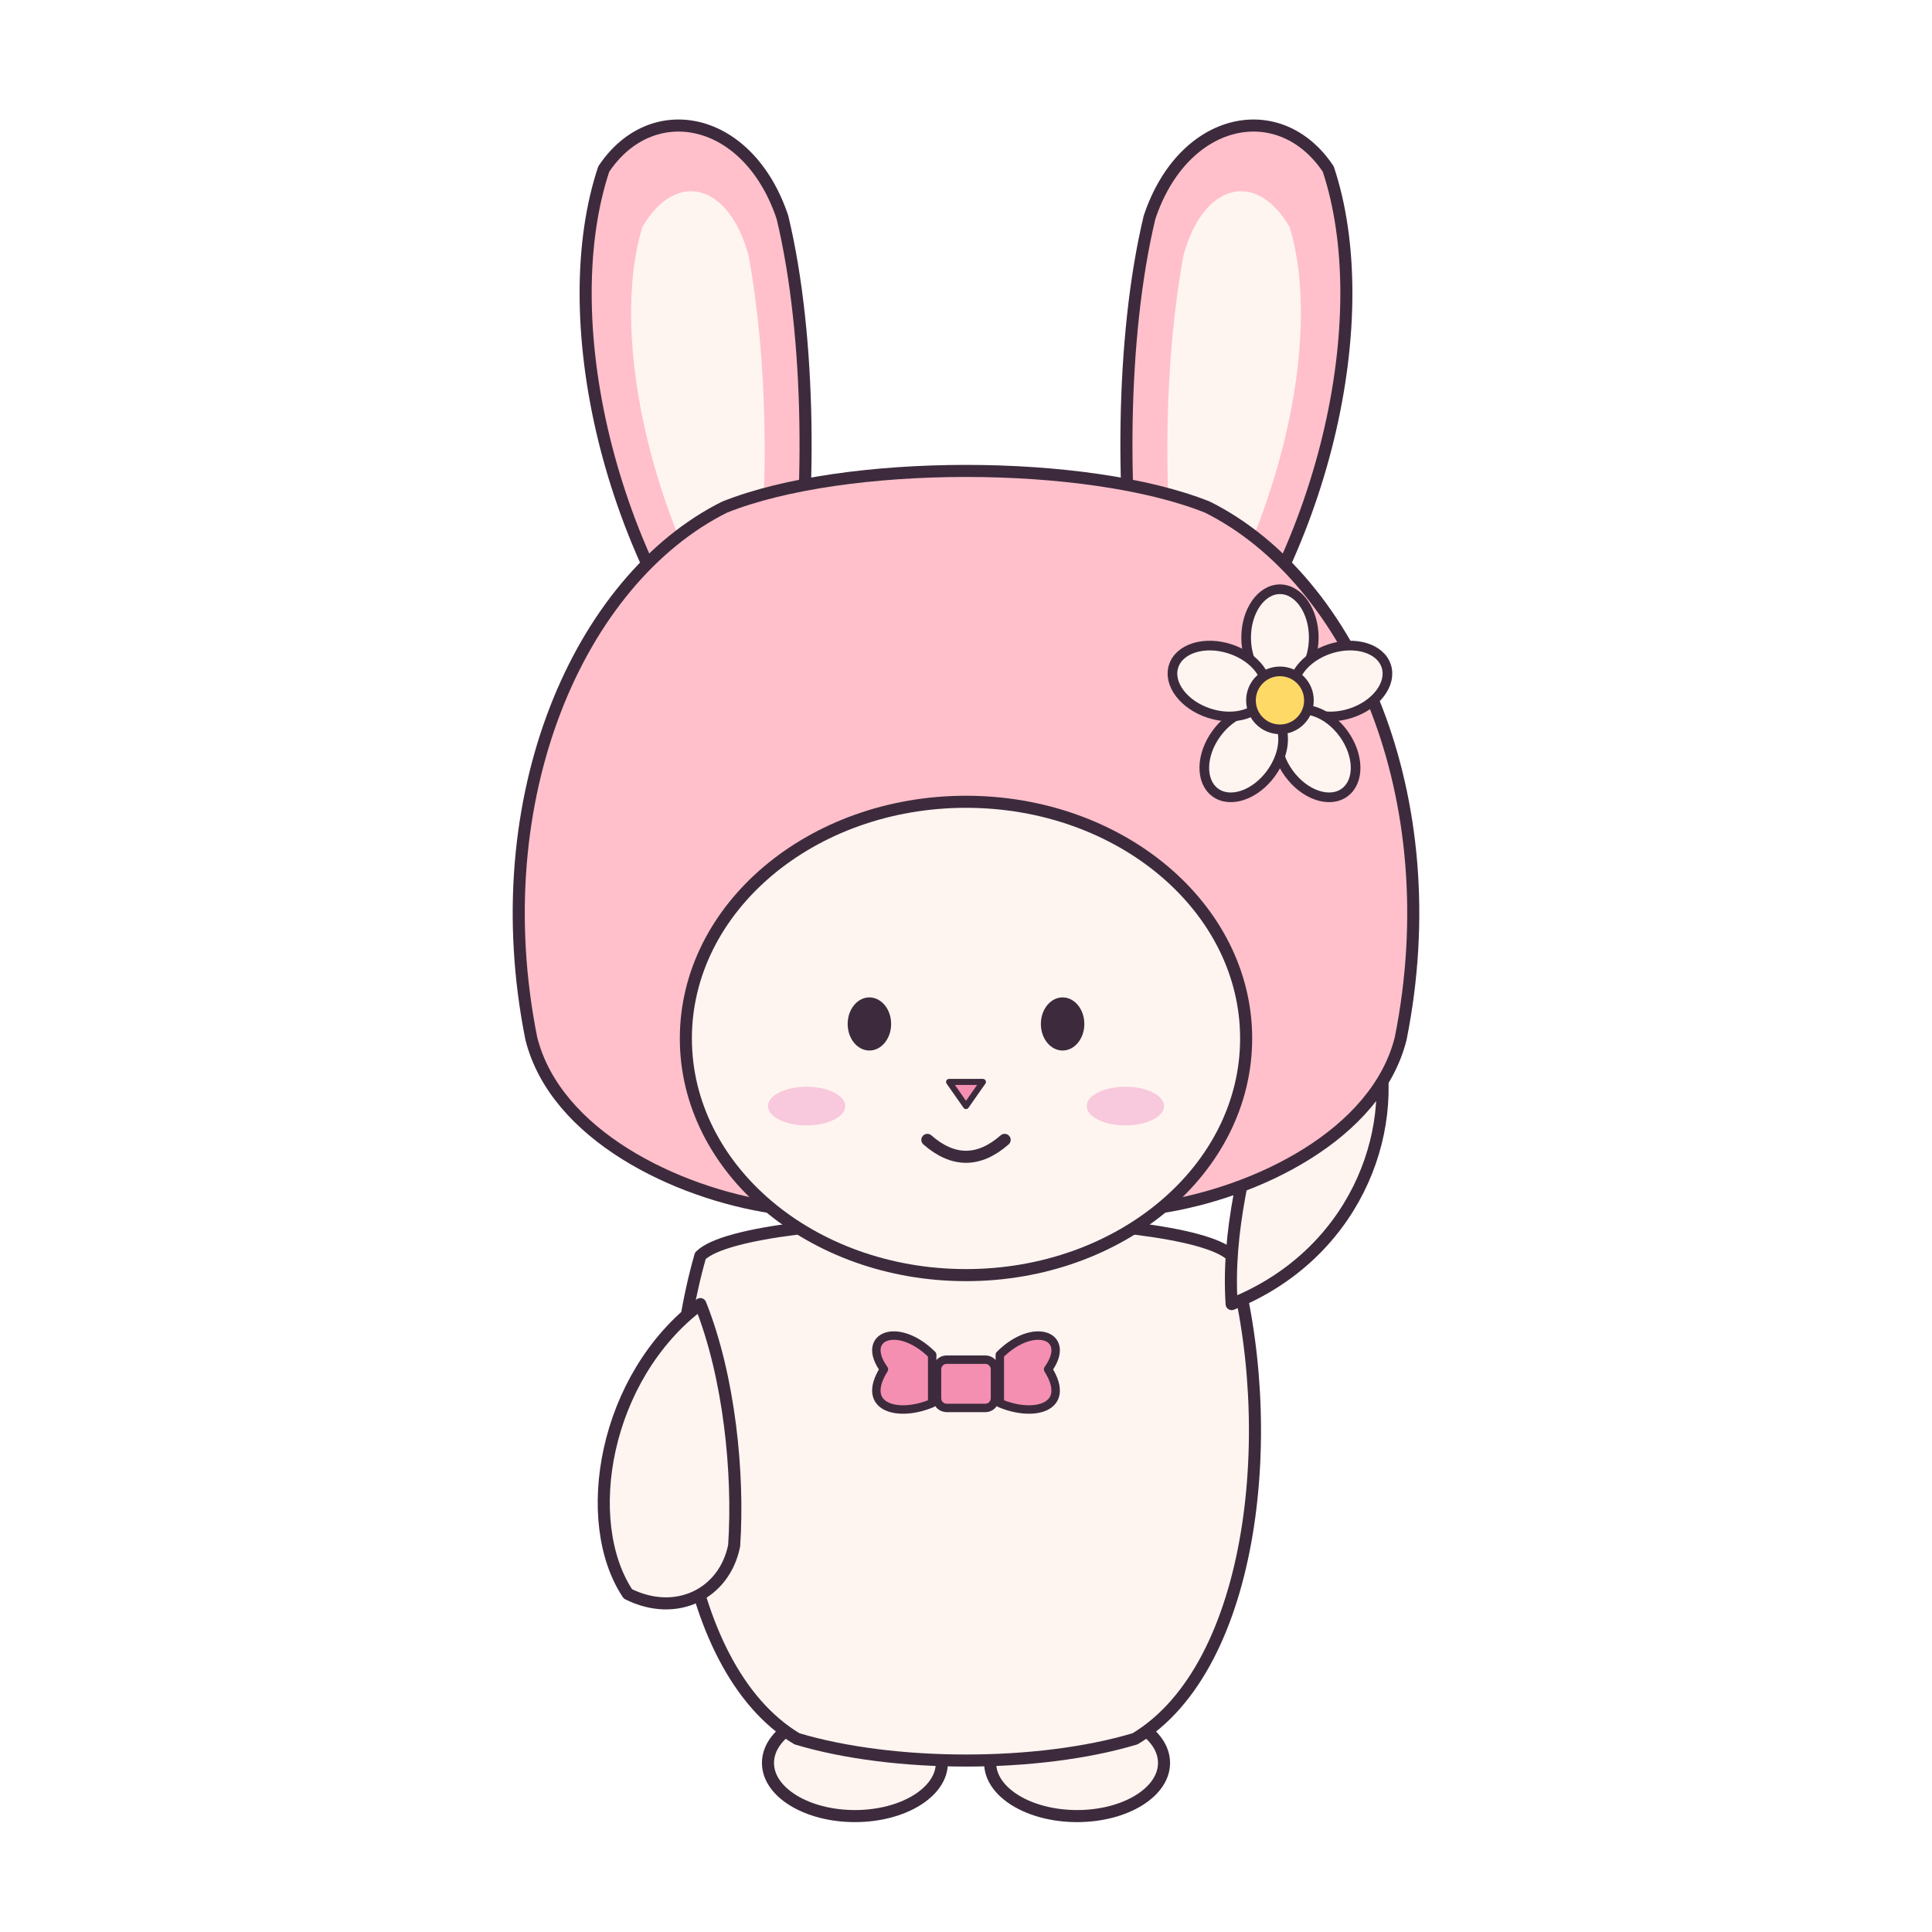
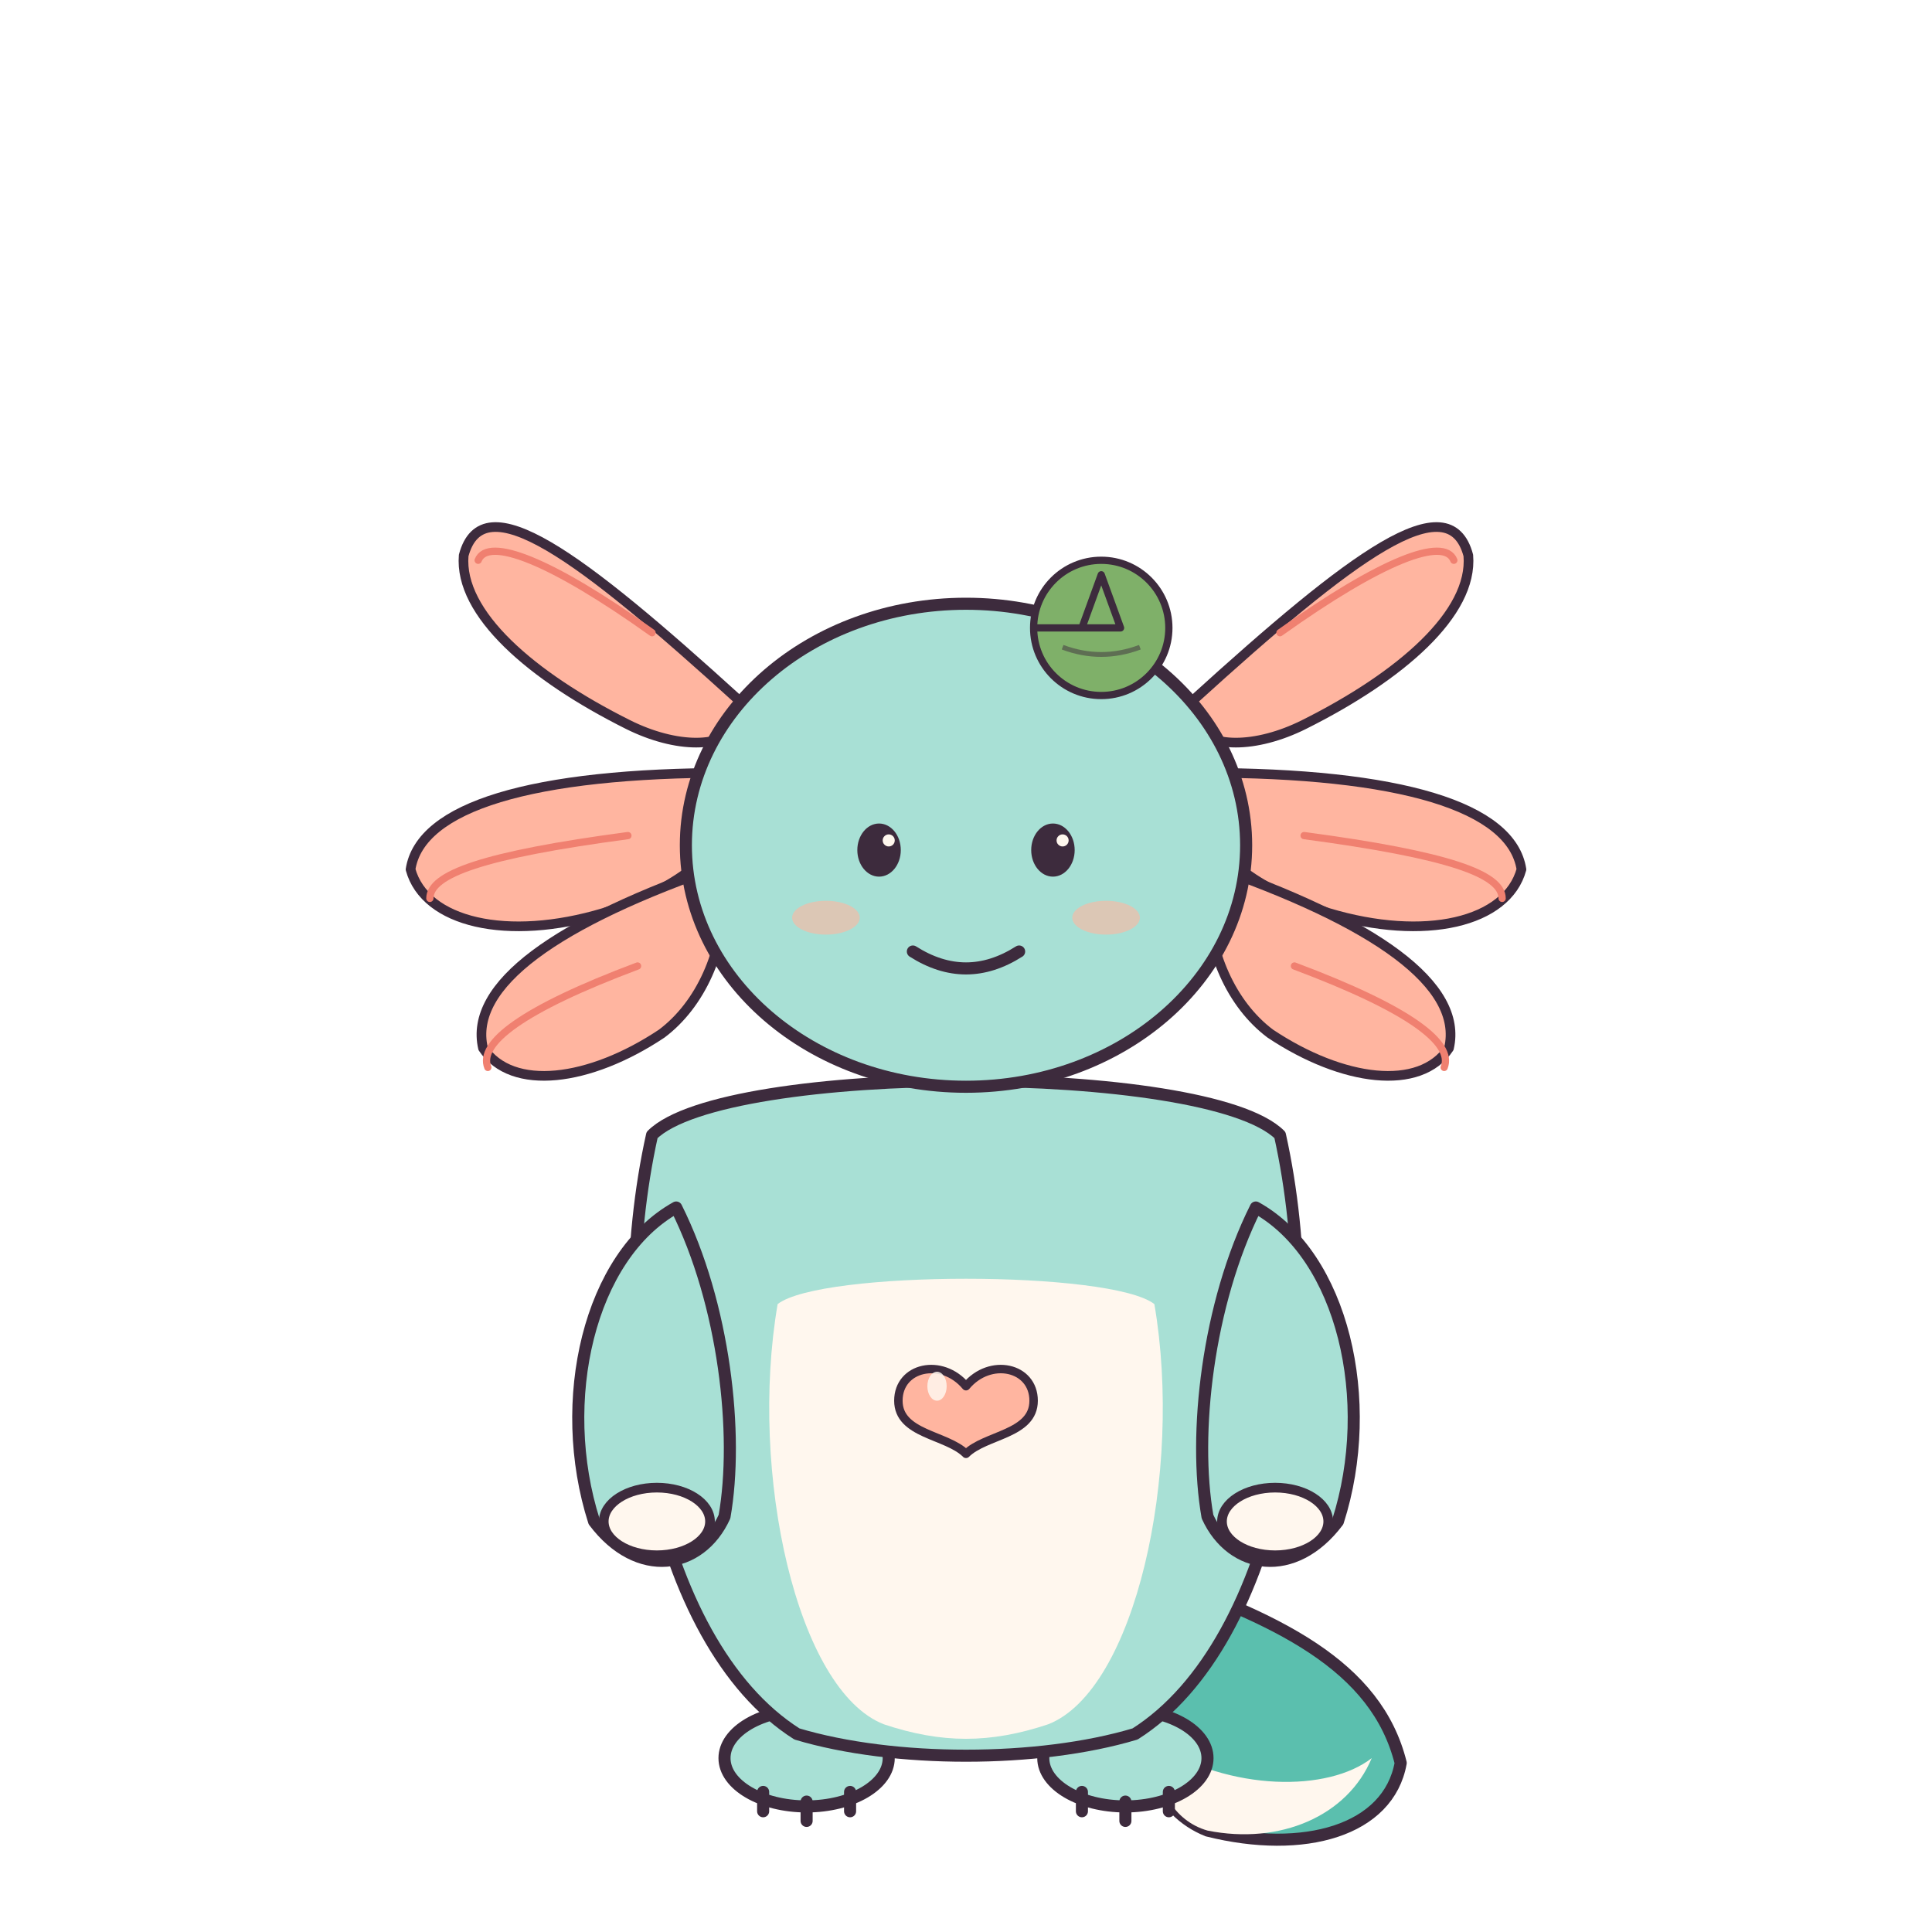
<svg xmlns="http://www.w3.org/2000/svg" viewBox="0 0 800 800" role="img" aria-label="Axel, smiling">
  <g transform="translate(400 410)">
-     <ellipse cx="-46" cy="320" rx="36" ry="22" fill="#FFF5F0" stroke="#3D2B3D" stroke-width="5" />
-     <ellipse cx=" 46" cy="320" rx="36" ry="22" fill="#FFF5F0" stroke="#3D2B3D" stroke-width="5" />
-     <path d="       M -110 110       C -130 180, -120 280, -70 310       C -30 322,  30 322,  70 310       C  120 280, 130 180, 110 110       C  90  90,  -90  90, -110 110 Z" fill="#FFF5F0" stroke="#3D2B3D" stroke-width="5" stroke-linejoin="round" />
-     <path d="       M -110 130       C -150 160, -160 220, -140 250       C -120 260, -100 250,  -96 230       C  -94 200,  -98 160, -110 130 Z" fill="#FFF5F0" stroke="#3D2B3D" stroke-width="5" stroke-linejoin="round" />
-     <path d="       M 110 130       C 160 110, 180  60, 170  20       C 156   0, 134  10, 124  40       C 116  70, 108 100, 110 130 Z" fill="#FFF5F0" stroke="#3D2B3D" stroke-width="5" stroke-linejoin="round" />
-     <g transform="translate(0 165)">
-       <path d="M -34 -8 C -44 -22, -28 -28, -14 -14 L -14 6 C -28 12, -44 8, -34 -8 Z" fill="#F48FB1" stroke="#3D2B3D" stroke-width="3.5" stroke-linejoin="round" />
-       <path d="M  34 -8 C  44 -22,  28 -28,  14 -14 L  14 6 C  28 12,  44 8,  34 -8 Z" fill="#F48FB1" stroke="#3D2B3D" stroke-width="3.5" stroke-linejoin="round" />
-       <rect x="-12" y="-12" width="24" height="20" rx="4" fill="#F48FB1" stroke="#3D2B3D" stroke-width="3.5" />
+     <path d="M 70 240 C 130 260, 170 280, 180 320 C 175 348, 140 358, 100 348 C 80 340, 70 318, 70 280 Z" fill="#5BBFAE" stroke="#3D2B3D" stroke-width="5" stroke-linejoin="round" />
+     <path d="M 78 312 C 110 332, 150 332, 168 318 C 158 342, 130 354, 100 348 C 86 344, 78 330, 78 312 Z" fill="#FFF7EE" />
+     <g stroke="#3D2B3D" stroke-width="5" stroke-linejoin="round" stroke-linecap="round">
+       <ellipse cx="-66" cy="318" rx="34" ry="20" fill="#A8E0D5" />
+       <ellipse cx=" 66" cy="318" rx="34" ry="20" fill="#A8E0D5" />
+       <path d="M -84 332 L -84 340" fill="none" />
+       <path d="M -66 336 L -66 344" fill="none" />
+       <path d="M -48 332 L -48 340" fill="none" />
+       <path d="M  48 332 L  48 340" fill="none" />
+       <path d="M  66 336 L  66 344" fill="none" />
+       <path d="M  84 332 L  84 340" fill="none" />
    </g>
-     <path d="       M -90 -110       C -150 -180, -170 -280, -150 -340       C -130 -370,  -90 -362,  -76 -320       C  -64 -270,  -64 -200,  -72 -150       C  -78 -126, -84 -114, -90 -110 Z" fill="#FFC0CB" stroke="#3D2B3D" stroke-width="5" stroke-linejoin="round" />
-     <path d="       M -88 -130       C -130 -190, -148 -270, -134 -316       C -120 -340,  -98 -334,  -90 -304       C  -82 -260,  -82 -210,  -86 -170       C  -88 -148, -88 -134, -88 -130 Z" fill="#FFF5F0" />
-     <path d="       M 90 -110       C 150 -180, 170 -280, 150 -340       C 130 -370,  90 -362,  76 -320       C  64 -270,  64 -200,  72 -150       C  78 -126, 84 -114, 90 -110 Z" fill="#FFC0CB" stroke="#3D2B3D" stroke-width="5" stroke-linejoin="round" />
-     <path d="       M 88 -130       C 130 -190, 148 -270, 134 -316       C 120 -340,  98 -334,  90 -304       C  82 -260,  82 -210,  86 -170       C  88 -148, 88 -134, 88 -130 Z" fill="#FFF5F0" />
-     <path d="       M -180 20       C -200 -80, -160 -170, -100 -200       C  -50 -220,   50 -220,  100 -200       C  160 -170,  200 -80,  180  20       C  170  60,  120  84,   80  90       L -80  90       C -120  84, -170  60, -180  20 Z" fill="#FFC0CB" stroke="#3D2B3D" stroke-width="5" stroke-linejoin="round" />
-     <ellipse cx="0" cy="20" rx="116" ry="98" fill="#FFF5F0" stroke="#3D2B3D" stroke-width="5" />
-     <ellipse cx="-40" cy="14" rx="9" ry="11" fill="#3D2B3D" />
-     <ellipse cx=" 40" cy="14" rx="9" ry="11" fill="#3D2B3D" />
-     <ellipse cx="-66" cy="48" rx="16" ry="8" fill="#F8C8DC" />
-     <ellipse cx=" 66" cy="48" rx="16" ry="8" fill="#F8C8DC" />
-     <path d="M -7 38 L 7 38 L 0 48 Z" fill="#F48FB1" stroke="#3D2B3D" stroke-width="2.5" stroke-linejoin="round" />
-     <path d="M -16 62 Q 0 76, 16 62" fill="none" stroke="#3D2B3D" stroke-width="5" stroke-linecap="round" />
-     <g transform="translate(130 -120)">
-       <ellipse cx="0" cy="-26" rx="14" ry="20" fill="#FFF5F0" stroke="#3D2B3D" stroke-width="4" />
-       <ellipse cx="25" cy="-8" rx="14" ry="20" fill="#FFF5F0" stroke="#3D2B3D" stroke-width="4" transform="rotate(72 25 -8)" />
-       <ellipse cx="15" cy="22" rx="14" ry="20" fill="#FFF5F0" stroke="#3D2B3D" stroke-width="4" transform="rotate(144 15 22)" />
-       <ellipse cx="-15" cy="22" rx="14" ry="20" fill="#FFF5F0" stroke="#3D2B3D" stroke-width="4" transform="rotate(216 -15 22)" />
-       <ellipse cx="-25" cy="-8" rx="14" ry="20" fill="#FFF5F0" stroke="#3D2B3D" stroke-width="4" transform="rotate(288 -25 -8)" />
-       <circle r="12" fill="#FFD966" stroke="#3D2B3D" stroke-width="4" />
+     <path d="M -130 60 C -150 150, -130 270, -70 308 C -30 320, 30 320, 70 308 C 130 270, 150 150, 130 60 C 100 30, -100 30, -130 60 Z" fill="#A8E0D5" stroke="#3D2B3D" stroke-width="5" stroke-linejoin="round" />
+     <path d="M -78 130 C -90 200, -70 290, -34 304 C -10 312, 10 312, 34 304 C 70 290, 90 200, 78 130 C 60 116, -60 116, -78 130 Z" fill="#FFF7EE" />
+     <path d="M -120 90 C -156 110, -170 170, -154 220 C -136 244, -110 240, -100 218 C -94 184, -100 130, -120 90 Z" fill="#A8E0D5" stroke="#3D2B3D" stroke-width="5" stroke-linejoin="round" />
+     <ellipse cx="-128" cy="220" rx="22" ry="14" fill="#FFF7EE" stroke="#3D2B3D" stroke-width="4" />
+     <path d="M 120 90 C 156 110, 170 170, 154 220 C 136 244, 110 240, 100 218 C 94 184, 100 130, 120 90 Z" fill="#A8E0D5" stroke="#3D2B3D" stroke-width="5" stroke-linejoin="round" />
+     <ellipse cx="128" cy="220" rx="22" ry="14" fill="#FFF7EE" stroke="#3D2B3D" stroke-width="4" />
+     <g transform="translate(0 170)">
+       <path d="M 0 22 C -8 14, -28 14, -28 0 C -28 -14, -10 -18, 0 -6 C 10 -18, 28 -14, 28 0 C 28 14, 8 14, 0 22 Z" fill="#FFB5A0" stroke="#3D2B3D" stroke-width="3.5" stroke-linejoin="round" />
+       <ellipse cx="-12" cy="-6" rx="4" ry="6" fill="#FFF7EE" opacity="0.85" />
+     </g>
+     <g stroke="#3D2B3D" stroke-width="4" stroke-linejoin="round" stroke-linecap="round">
+       <path d="M -94 -120 C -160 -180, -200 -210, -208 -180 C -210 -156, -180 -130, -140 -110 C -120 -100, -100 -100, -94 -110 Z" fill="#FFB5A0" />
+       <path d="M -130 -148 C -172 -178, -198 -188, -202 -178" fill="none" stroke="#F08070" stroke-width="3" />
+       <path d="M -98 -90 C -180 -90, -226 -76, -230 -50 C -224 -28, -190 -20, -150 -32 C -120 -42, -100 -56, -98 -76 Z" fill="#FFB5A0" />
+       <path d="M -140 -64 C -200 -56, -222 -48, -222 -38" fill="none" stroke="#F08070" stroke-width="3" />
+       <path d="M -100 -52 C -170 -28, -206 -2, -200 24 C -188 42, -156 38, -126 18 C -110 6, -100 -16, -100 -40 Z" fill="#FFB5A0" />
+       <path d="M -136 -10 C -184 8, -202 22, -198 32" fill="none" stroke="#F08070" stroke-width="3" />
+     </g>
+     <g stroke="#3D2B3D" stroke-width="4" stroke-linejoin="round" stroke-linecap="round">
+       <path d="M 94 -120 C 160 -180, 200 -210, 208 -180 C 210 -156, 180 -130, 140 -110 C 120 -100, 100 -100, 94 -110 Z" fill="#FFB5A0" />
+       <path d="M 130 -148 C 172 -178, 198 -188, 202 -178" fill="none" stroke="#F08070" stroke-width="3" />
+       <path d="M 98 -90 C 180 -90, 226 -76, 230 -50 C 224 -28, 190 -20, 150 -32 C 120 -42, 100 -56, 98 -76 Z" fill="#FFB5A0" />
+       <path d="M 140 -64 C 200 -56, 222 -48, 222 -38" fill="none" stroke="#F08070" stroke-width="3" />
+       <path d="M 100 -52 C 170 -28, 206 -2, 200 24 C 188 42, 156 38, 126 18 C 110 6, 100 -16, 100 -40 Z" fill="#FFB5A0" />
+       <path d="M 136 -10 C 184 8, 202 22, 198 32" fill="none" stroke="#F08070" stroke-width="3" />
+     </g>
+     <ellipse cx="0" cy="-60" rx="116" ry="100" fill="#A8E0D5" stroke="#3D2B3D" stroke-width="5" />
+     <ellipse cx="-36" cy="-58" rx="9" ry="11" fill="#3D2B3D" />
+     <ellipse cx=" 36" cy="-58" rx="9" ry="11" fill="#3D2B3D" />
+     <circle cx="-32" cy="-62" r="2.5" fill="#FFF7EE" />
+     <circle cx=" 40" cy="-62" r="2.5" fill="#FFF7EE" />
+     <ellipse cx="-58" cy="-30" rx="14" ry="7" fill="#FFB5A0" opacity="0.6" />
+     <ellipse cx=" 58" cy="-30" rx="14" ry="7" fill="#FFB5A0" opacity="0.6" />
+     <path d="M -22 -16 Q 0 -2, 22 -16" fill="none" stroke="#3D2B3D" stroke-width="5" stroke-linecap="round" />
+     <g transform="translate(56 -150)">
+       <path d="M -28 0 A 28 28 0 1 1 28 0 A 28 28 0 1 1 -28 0 L -8 0 L 0 -22 L 8 0 Z" fill="#7FB069" stroke="#3D2B3D" stroke-width="3" stroke-linejoin="round" />
+       <path d="M -16 8 Q 0 14, 16 8" fill="none" stroke="#3D2B3D" stroke-width="2" opacity="0.5" />
    </g>
  </g>
</svg>
